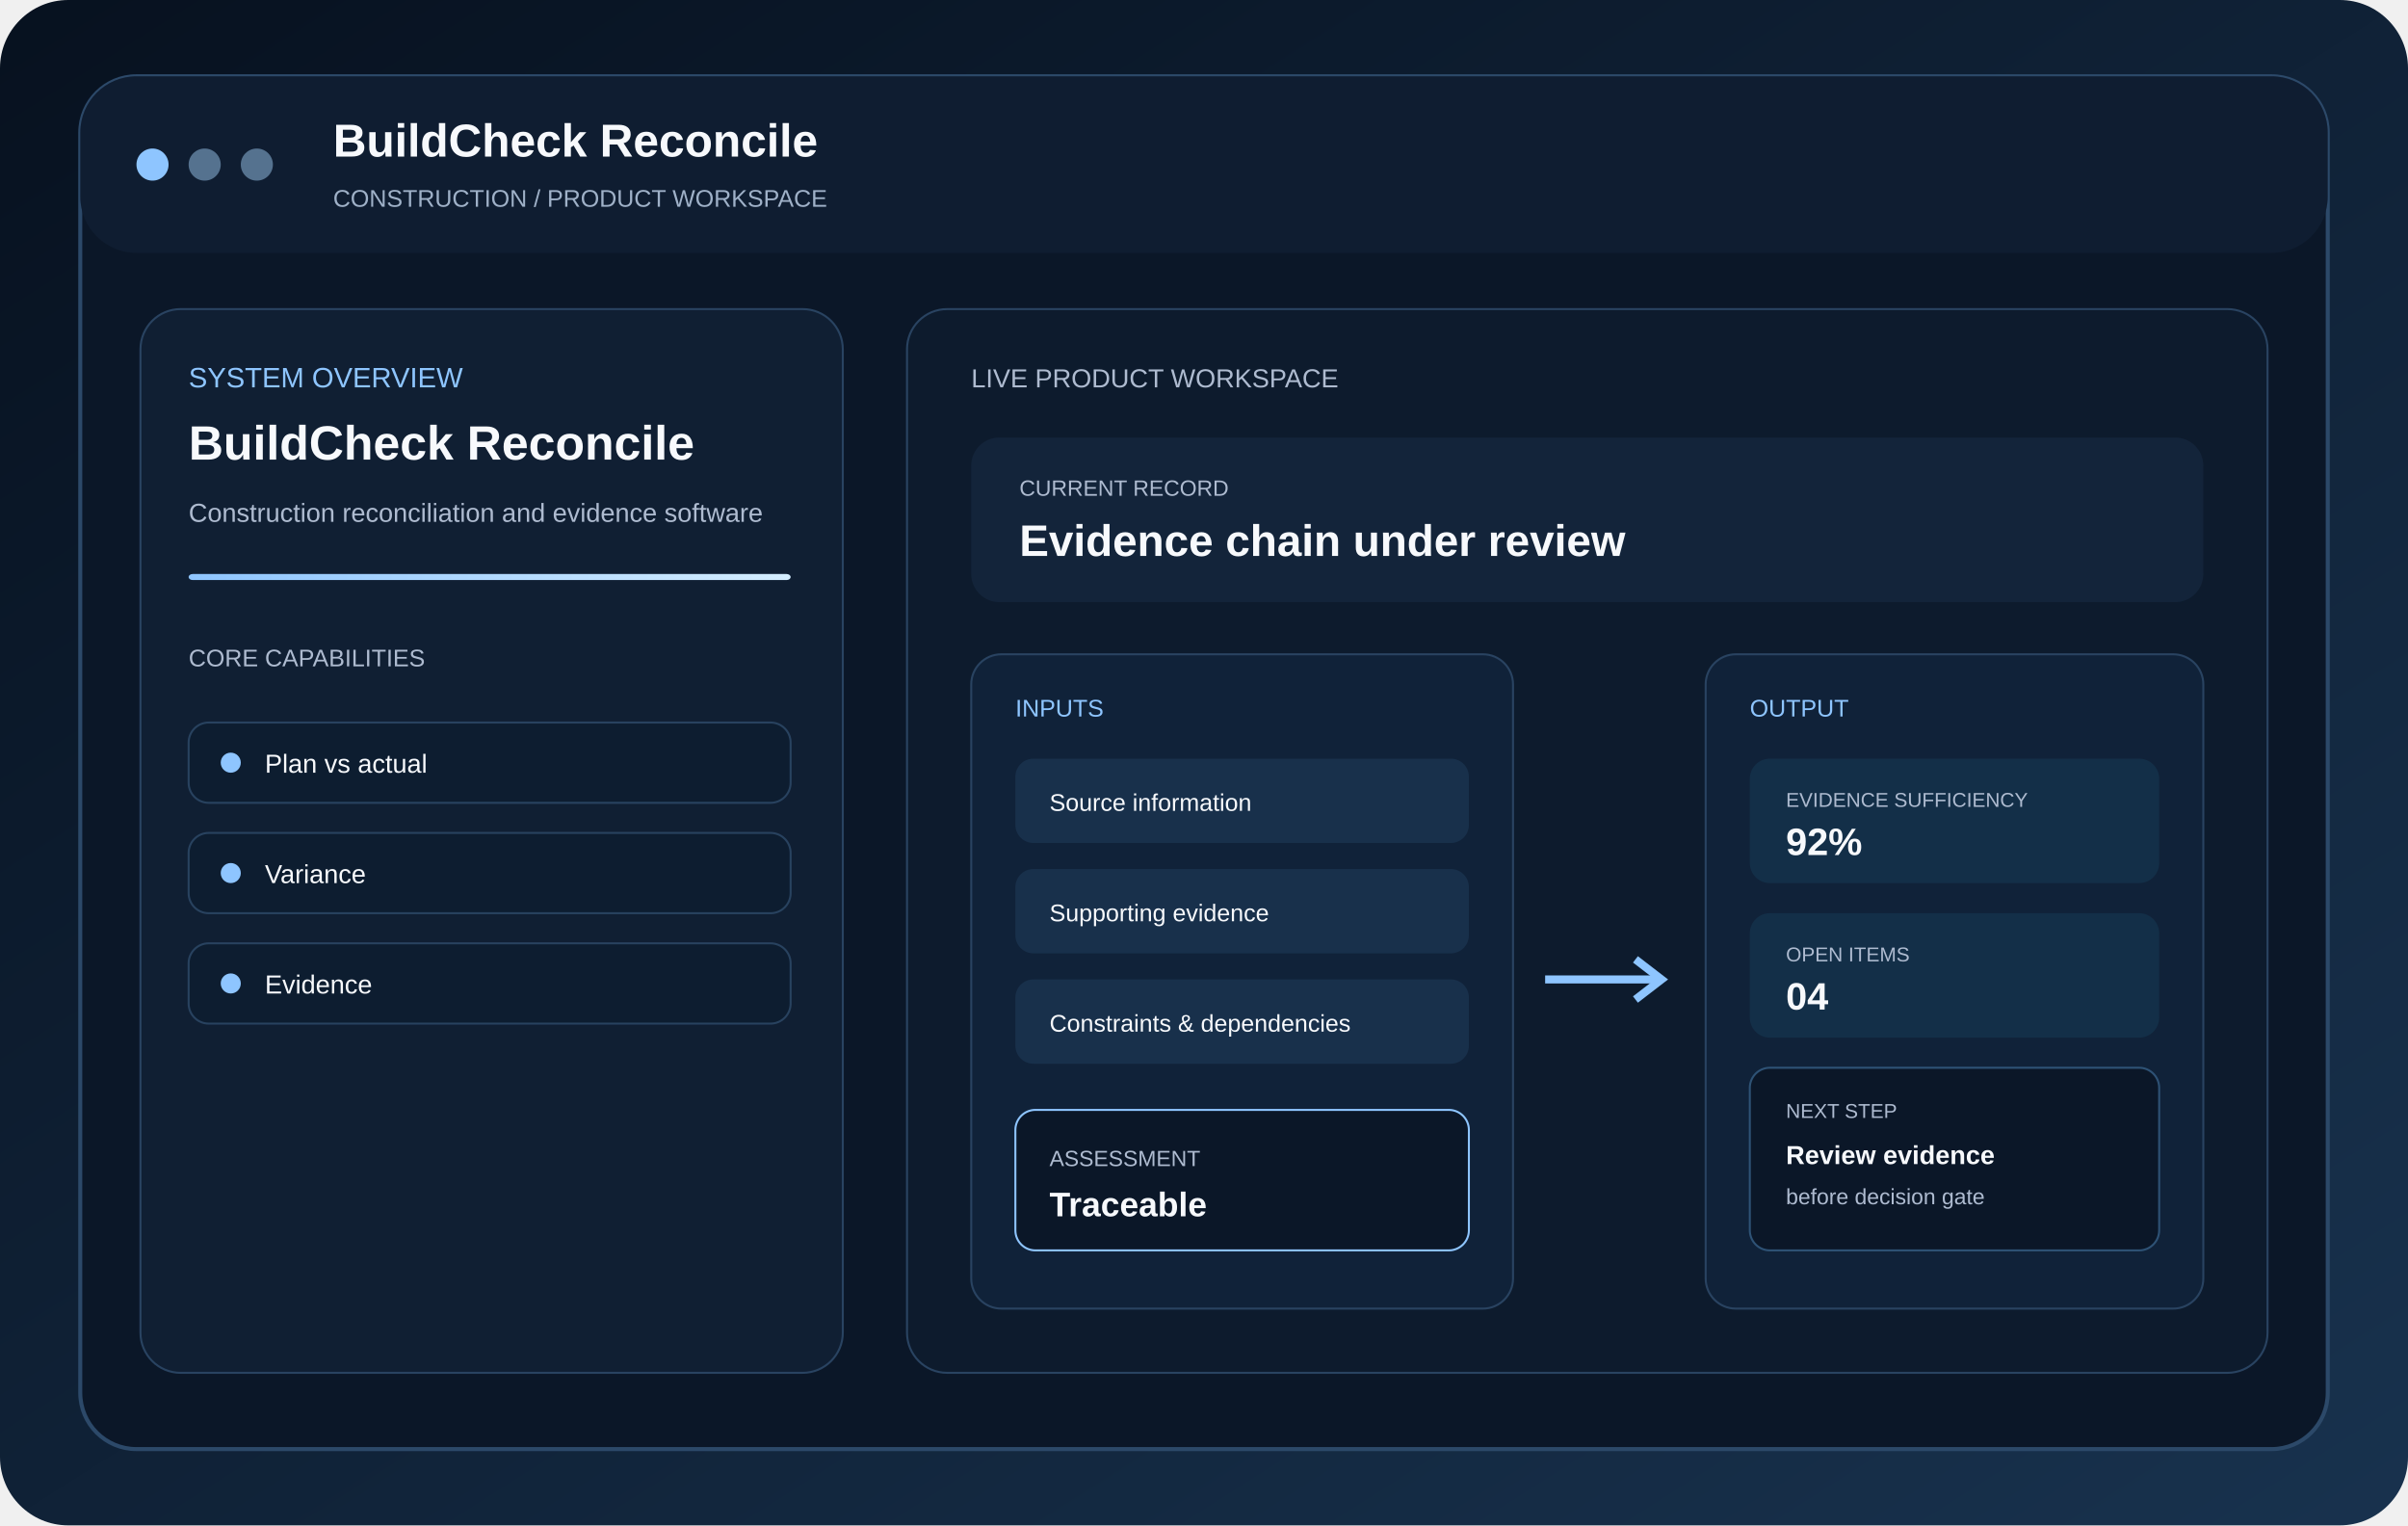
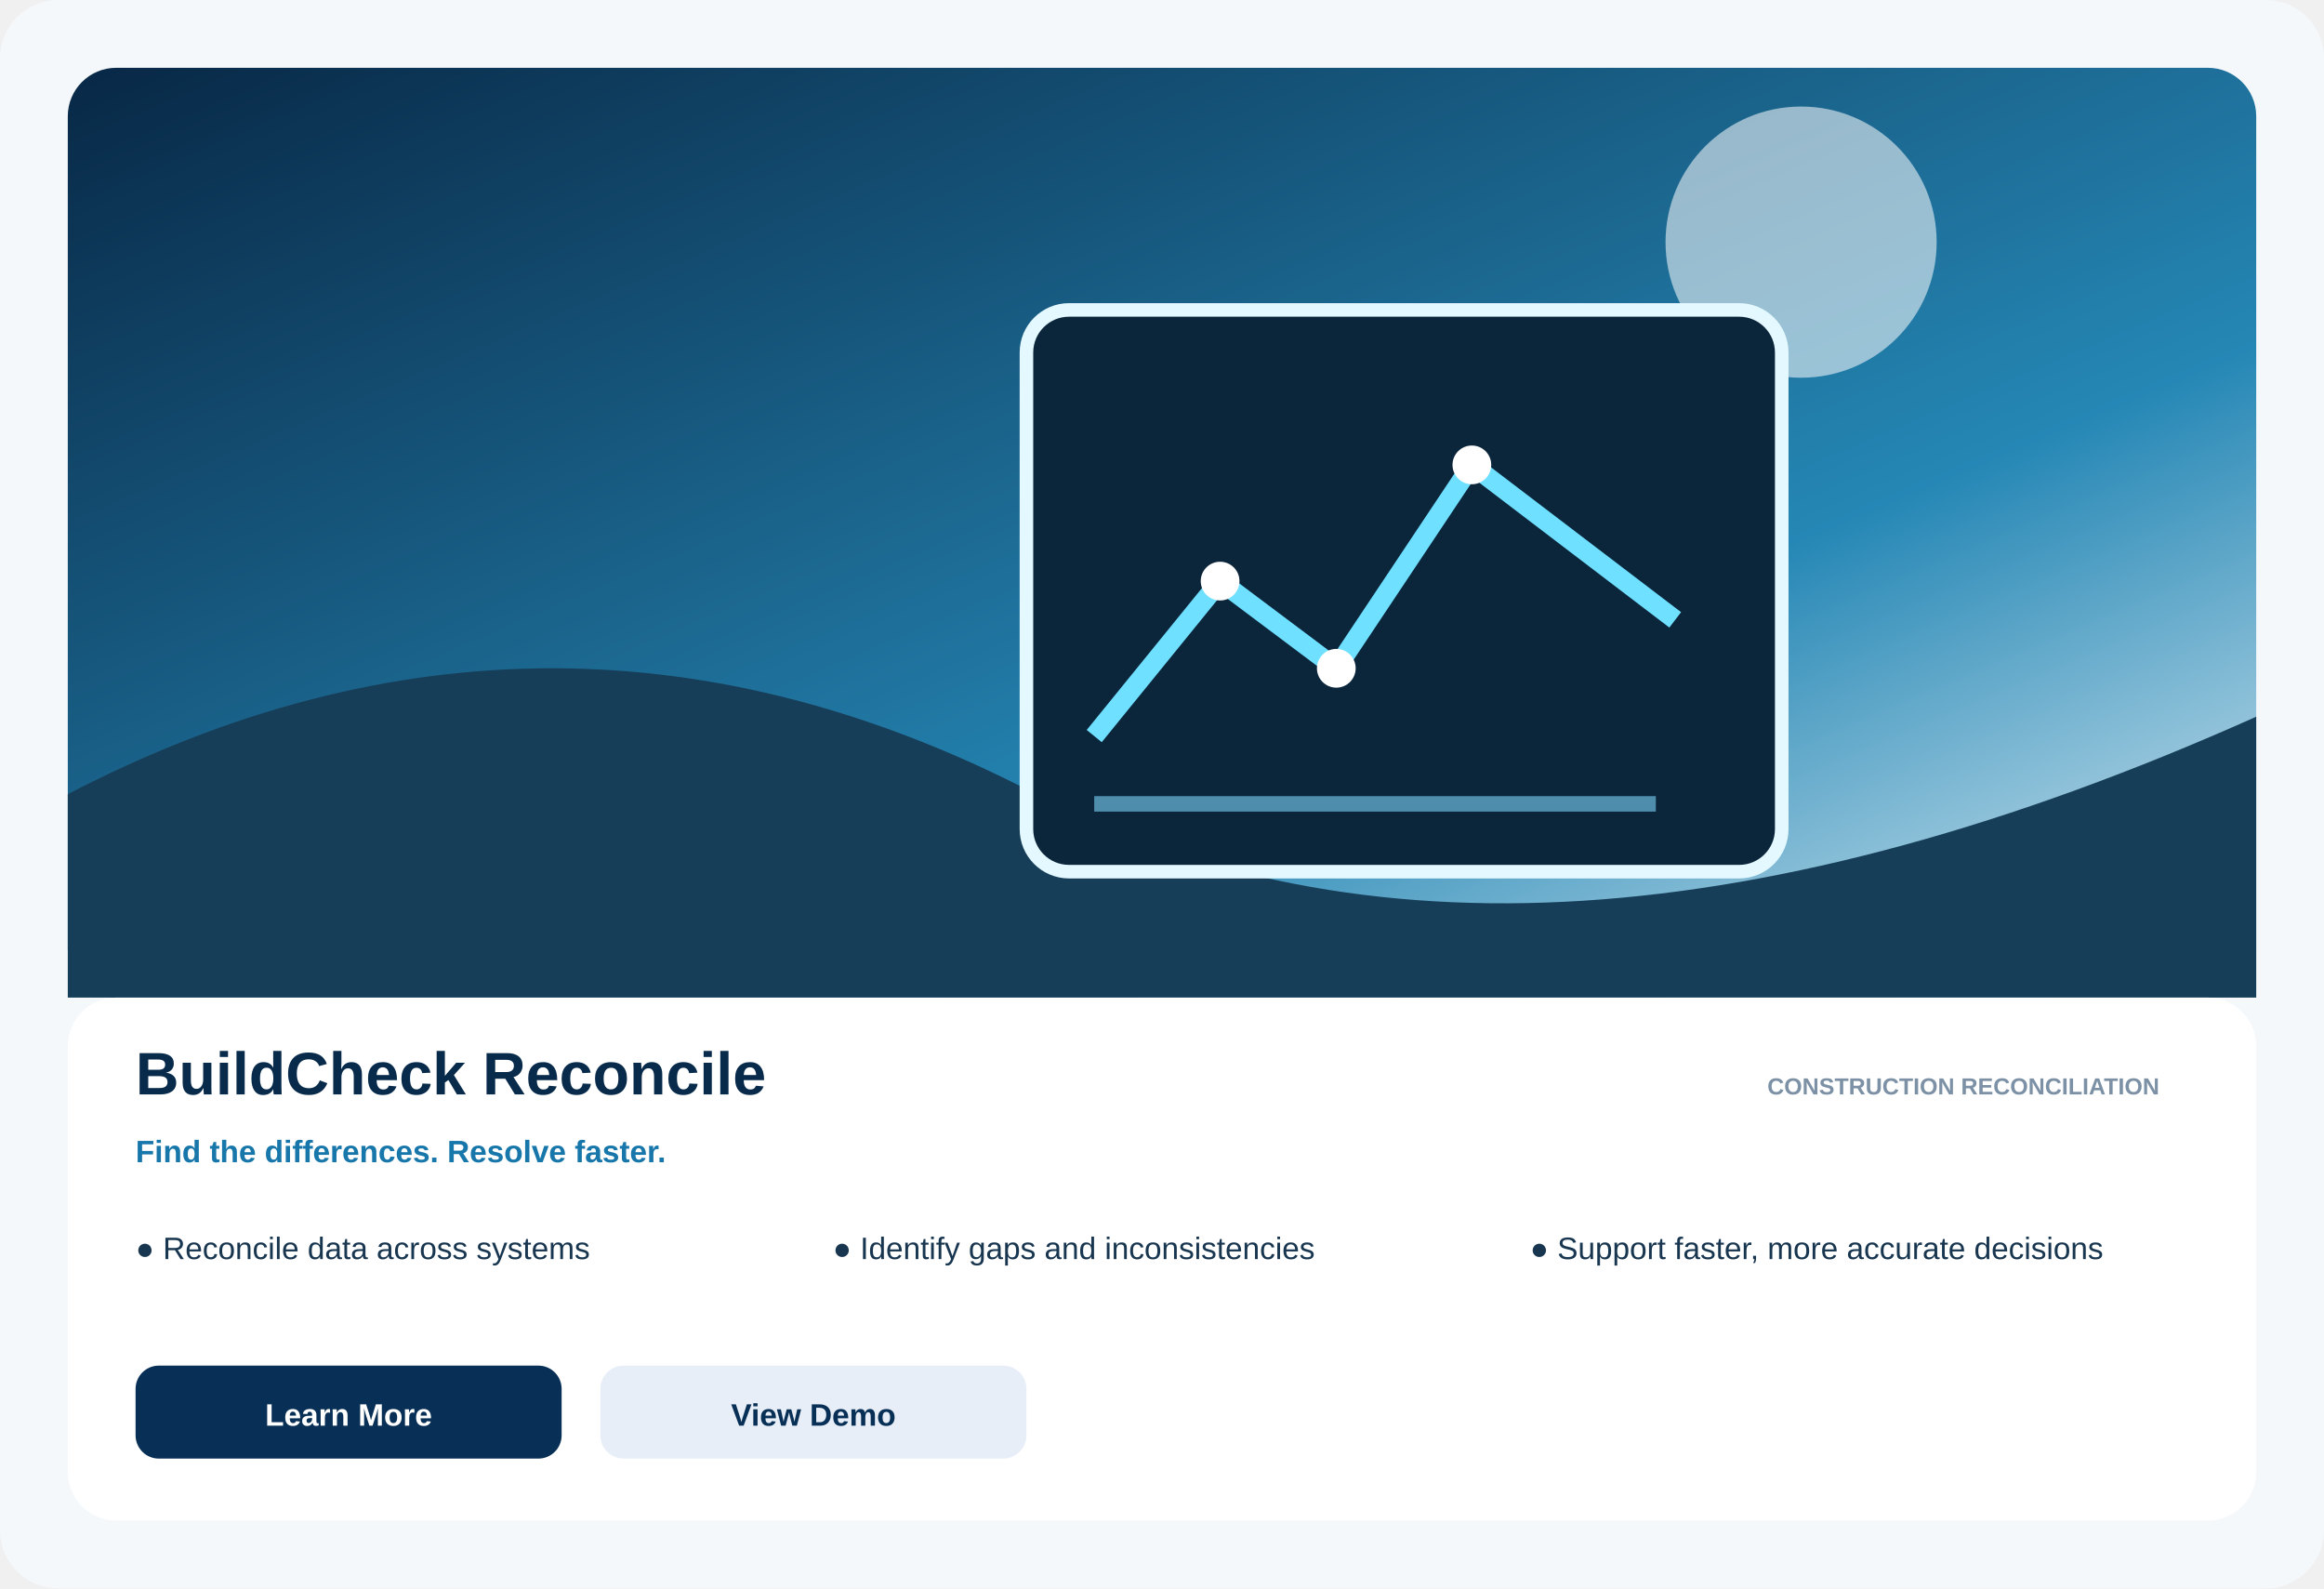
- <svg xmlns="http://www.w3.org/2000/svg" viewBox="0 0 1200 760" role="img" aria-label="BuildCheck Reconcile professional product visual">
+ <svg xmlns="http://www.w3.org/2000/svg" viewBox="0 0 1200 820">
  <defs>
-     <linearGradient id="b" x1="0" y1="0" x2="1" y2="1">
-       <stop stop-color="#07111f" />
-       <stop offset="1" stop-color="#18324e" />
-     </linearGradient>
-     <linearGradient id="a">
-       <stop stop-color="#8ec5ff" />
-       <stop offset="1" stop-color="#d4edff" />
+     <linearGradient id="bg" y2="1">
+       <stop stop-color="#082846" />
+       <stop offset=".65" stop-color="#2587b5" />
+       <stop offset="1" stop-color="#dfeef5" />
    </linearGradient>
  </defs>
-   <rect width="1200" height="760" rx="34" fill="url(#b)" />
-   <rect x="40" y="38" width="1120" height="684" rx="28" fill="#0b1728" stroke="#2c4969" stroke-width="2" />
-   <rect x="40" y="38" width="1120" height="88" rx="28" fill="#0f1d31" />
-   <circle cx="76" cy="82" r="8" fill="#8ec5ff" />
-   <circle cx="102" cy="82" r="8" fill="#55728f" />
-   <circle cx="128" cy="82" r="8" fill="#55728f" />
-   <text x="166" y="78" font-family="Arial,sans-serif" font-size="23" font-weight="700" fill="#f7f9fc">BuildCheck Reconcile</text>
-   <text x="166" y="103" font-family="Arial,sans-serif" font-size="12" fill="#9fb1c8">CONSTRUCTION  /  PRODUCT WORKSPACE</text>
-   <rect x="70" y="154" width="350" height="530" rx="20" fill="#101f33" stroke="#294361" />
-   <text x="94" y="193" font-family="Arial,sans-serif" font-size="14" fill="#8ec5ff">SYSTEM OVERVIEW</text>
-   <text x="94" y="229" font-family="Arial,sans-serif" font-size="24" font-weight="700" fill="#f7f9fc">BuildCheck Reconcile</text>
-   <text x="94" y="260" font-family="Arial,sans-serif" font-size="13" fill="#aebbd0">Construction reconciliation and evidence software</text>
-   <rect x="94" y="286" width="300" height="3" rx="2" fill="url(#a)" />
-   <text x="94" y="332" font-family="Arial,sans-serif" font-size="12" fill="#aebbd0">CORE CAPABILITIES</text>
-   <g transform="translate(94 360)">
-     <rect width="300" height="40" rx="10" fill="#0d1d30" stroke="#28425f" />
-     <circle cx="21" cy="20" r="5" fill="#8ec5ff" />
-     <text x="38" y="25" font-family="Arial,sans-serif" font-size="13" fill="#f7f9fc">Plan vs actual</text>
-   </g>
-   <g transform="translate(94 415)">
-     <rect width="300" height="40" rx="10" fill="#0d1d30" stroke="#28425f" />
-     <circle cx="21" cy="20" r="5" fill="#8ec5ff" />
-     <text x="38" y="25" font-family="Arial,sans-serif" font-size="13" fill="#f7f9fc">Variance</text>
-   </g>
-   <g transform="translate(94 470)">
-     <rect width="300" height="40" rx="10" fill="#0d1d30" stroke="#28425f" />
-     <circle cx="21" cy="20" r="5" fill="#8ec5ff" />
-     <text x="38" y="25" font-family="Arial,sans-serif" font-size="13" fill="#f7f9fc">Evidence</text>
-   </g>
-   <rect x="452" y="154" width="678" height="530" rx="20" fill="#0d1b2d" stroke="#294361" />
-   <text x="484" y="193" font-family="Arial,sans-serif" font-size="13" fill="#aebbd0">LIVE PRODUCT WORKSPACE</text>
-   <rect x="484" y="218" width="614" height="82" rx="14" fill="#13243a" />
-   <text x="508" y="247" font-family="Arial,sans-serif" font-size="11" fill="#aebbd0">CURRENT RECORD</text>
-   <text x="508" y="277" font-family="Arial,sans-serif" font-size="22" font-weight="700" fill="#f7f9fc">Evidence chain under review</text>
-   <rect x="484" y="326" width="270" height="326" rx="15" fill="#102239" stroke="#294361" />
-   <text x="506" y="357" font-family="Arial,sans-serif" font-size="12" fill="#8ec5ff">INPUTS</text>
-   <rect x="506" y="378" width="226" height="42" rx="9" fill="#18304b" />
-   <text x="523" y="404" font-family="Arial,sans-serif" font-size="12" fill="#f7f9fc">Source information</text>
-   <rect x="506" y="433" width="226" height="42" rx="9" fill="#18304b" />
-   <text x="523" y="459" font-family="Arial,sans-serif" font-size="12" fill="#f7f9fc">Supporting evidence</text>
-   <rect x="506" y="488" width="226" height="42" rx="9" fill="#18304b" />
-   <text x="523" y="514" font-family="Arial,sans-serif" font-size="12" fill="#f7f9fc">Constraints &amp; dependencies</text>
-   <rect x="506" y="553" width="226" height="70" rx="10" fill="#0b1728" stroke="#8ec5ff" />
-   <text x="523" y="581" font-family="Arial,sans-serif" font-size="11" fill="#aebbd0">ASSESSMENT</text>
-   <text x="523" y="606" font-family="Arial,sans-serif" font-size="17" font-weight="700" fill="#f7f9fc">Traceable</text>
-   <path d="M770 488h55" stroke="#8ec5ff" stroke-width="4" />
-   <path d="M815 478l13 10-13 10" fill="none" stroke="#8ec5ff" stroke-width="4" />
-   <rect x="850" y="326" width="248" height="326" rx="15" fill="#102239" stroke="#294361" />
-   <text x="872" y="357" font-family="Arial,sans-serif" font-size="12" fill="#8ec5ff">OUTPUT</text>
-   <rect x="872" y="378" width="204" height="62" rx="10" fill="#132f48" />
-   <text x="890" y="402" font-family="Arial,sans-serif" font-size="10" fill="#aebbd0">EVIDENCE SUFFICIENCY</text>
-   <text x="890" y="426" font-family="Arial,sans-serif" font-size="19" font-weight="700" fill="#f7f9fc">92%</text>
-   <rect x="872" y="455" width="204" height="62" rx="10" fill="#132f48" />
-   <text x="890" y="479" font-family="Arial,sans-serif" font-size="10" fill="#aebbd0">OPEN ITEMS</text>
-   <text x="890" y="503" font-family="Arial,sans-serif" font-size="19" font-weight="700" fill="#f7f9fc">04</text>
-   <rect x="872" y="532" width="204" height="91" rx="10" fill="#0b1728" stroke="#2e5275" />
-   <text x="890" y="557" font-family="Arial,sans-serif" font-size="10" fill="#aebbd0">NEXT STEP</text>
-   <text x="890" y="580" font-family="Arial,sans-serif" font-size="13" font-weight="700" fill="#f7f9fc">Review evidence</text>
-   <text x="890" y="600" font-family="Arial,sans-serif" font-size="11" fill="#aebbd0">before decision gate</text>
+   <rect width="1200" height="820" rx="30" fill="#f4f8fb" />
+   <rect x="35" y="35" width="1130" height="480" rx="25" fill="url(#bg)" />
+   <circle cx="930" cy="125" r="70" fill="#fff" opacity=".55" />
+   <path d="M35 410q250-130 500 0t630-40v145H35Z" fill="#173e58" />
+   <rect x="530" y="160" width="390" height="290" rx="22" fill="#0b253b" stroke="#e4f8ff" stroke-width="7" />
+   <path d="M565 380l65-80 60 45 70-105 105 80" fill="none" stroke="#6fe0ff" stroke-width="10" />
+   <path d="M565 415h290" stroke="#4e8eac" stroke-width="8" />
+   <circle cx="630" cy="300" r="10" fill="#fff" />
+   <circle cx="690" cy="345" r="10" fill="#fff" />
+   <circle cx="760" cy="240" r="10" fill="#fff" />
+   <rect x="35" y="515" width="1130" height="270" rx="25" fill="#fff" />
+   <text x="70" y="565" font-family="Arial" font-size="31" font-weight="700" fill="#092b4b">BuildCheck Reconcile</text>
+   <text x="70" y="600" font-family="Arial" font-size="16" font-weight="700" fill="#1776aa">Find the differences. Resolve faster.</text>
+   <text x="70" y="650" font-family="Arial" font-size="16" fill="#18364f">●  Reconcile data across systems</text>
+   <text x="430" y="650" font-family="Arial" font-size="16" fill="#18364f">●  Identify gaps and inconsistencies</text>
+   <text x="790" y="650" font-family="Arial" font-size="16" fill="#18364f">●  Support faster, more accurate decisions</text>
+   <rect x="70" y="705" width="220" height="48" rx="12" fill="#082f55" />
+   <text x="180" y="736" text-anchor="middle" font-family="Arial" font-size="16" font-weight="700" fill="#fff">Learn More</text>
+   <rect x="310" y="705" width="220" height="48" rx="12" fill="#e7eef8" />
+   <text x="420" y="736" text-anchor="middle" font-family="Arial" font-size="16" font-weight="700" fill="#082f55">View Demo</text>
+   <text x="1115" y="565" text-anchor="end" font-family="Arial" font-size="12" font-weight="700" fill="#7c91a5">CONSTRUCTION RECONCILIATION</text>
</svg>
